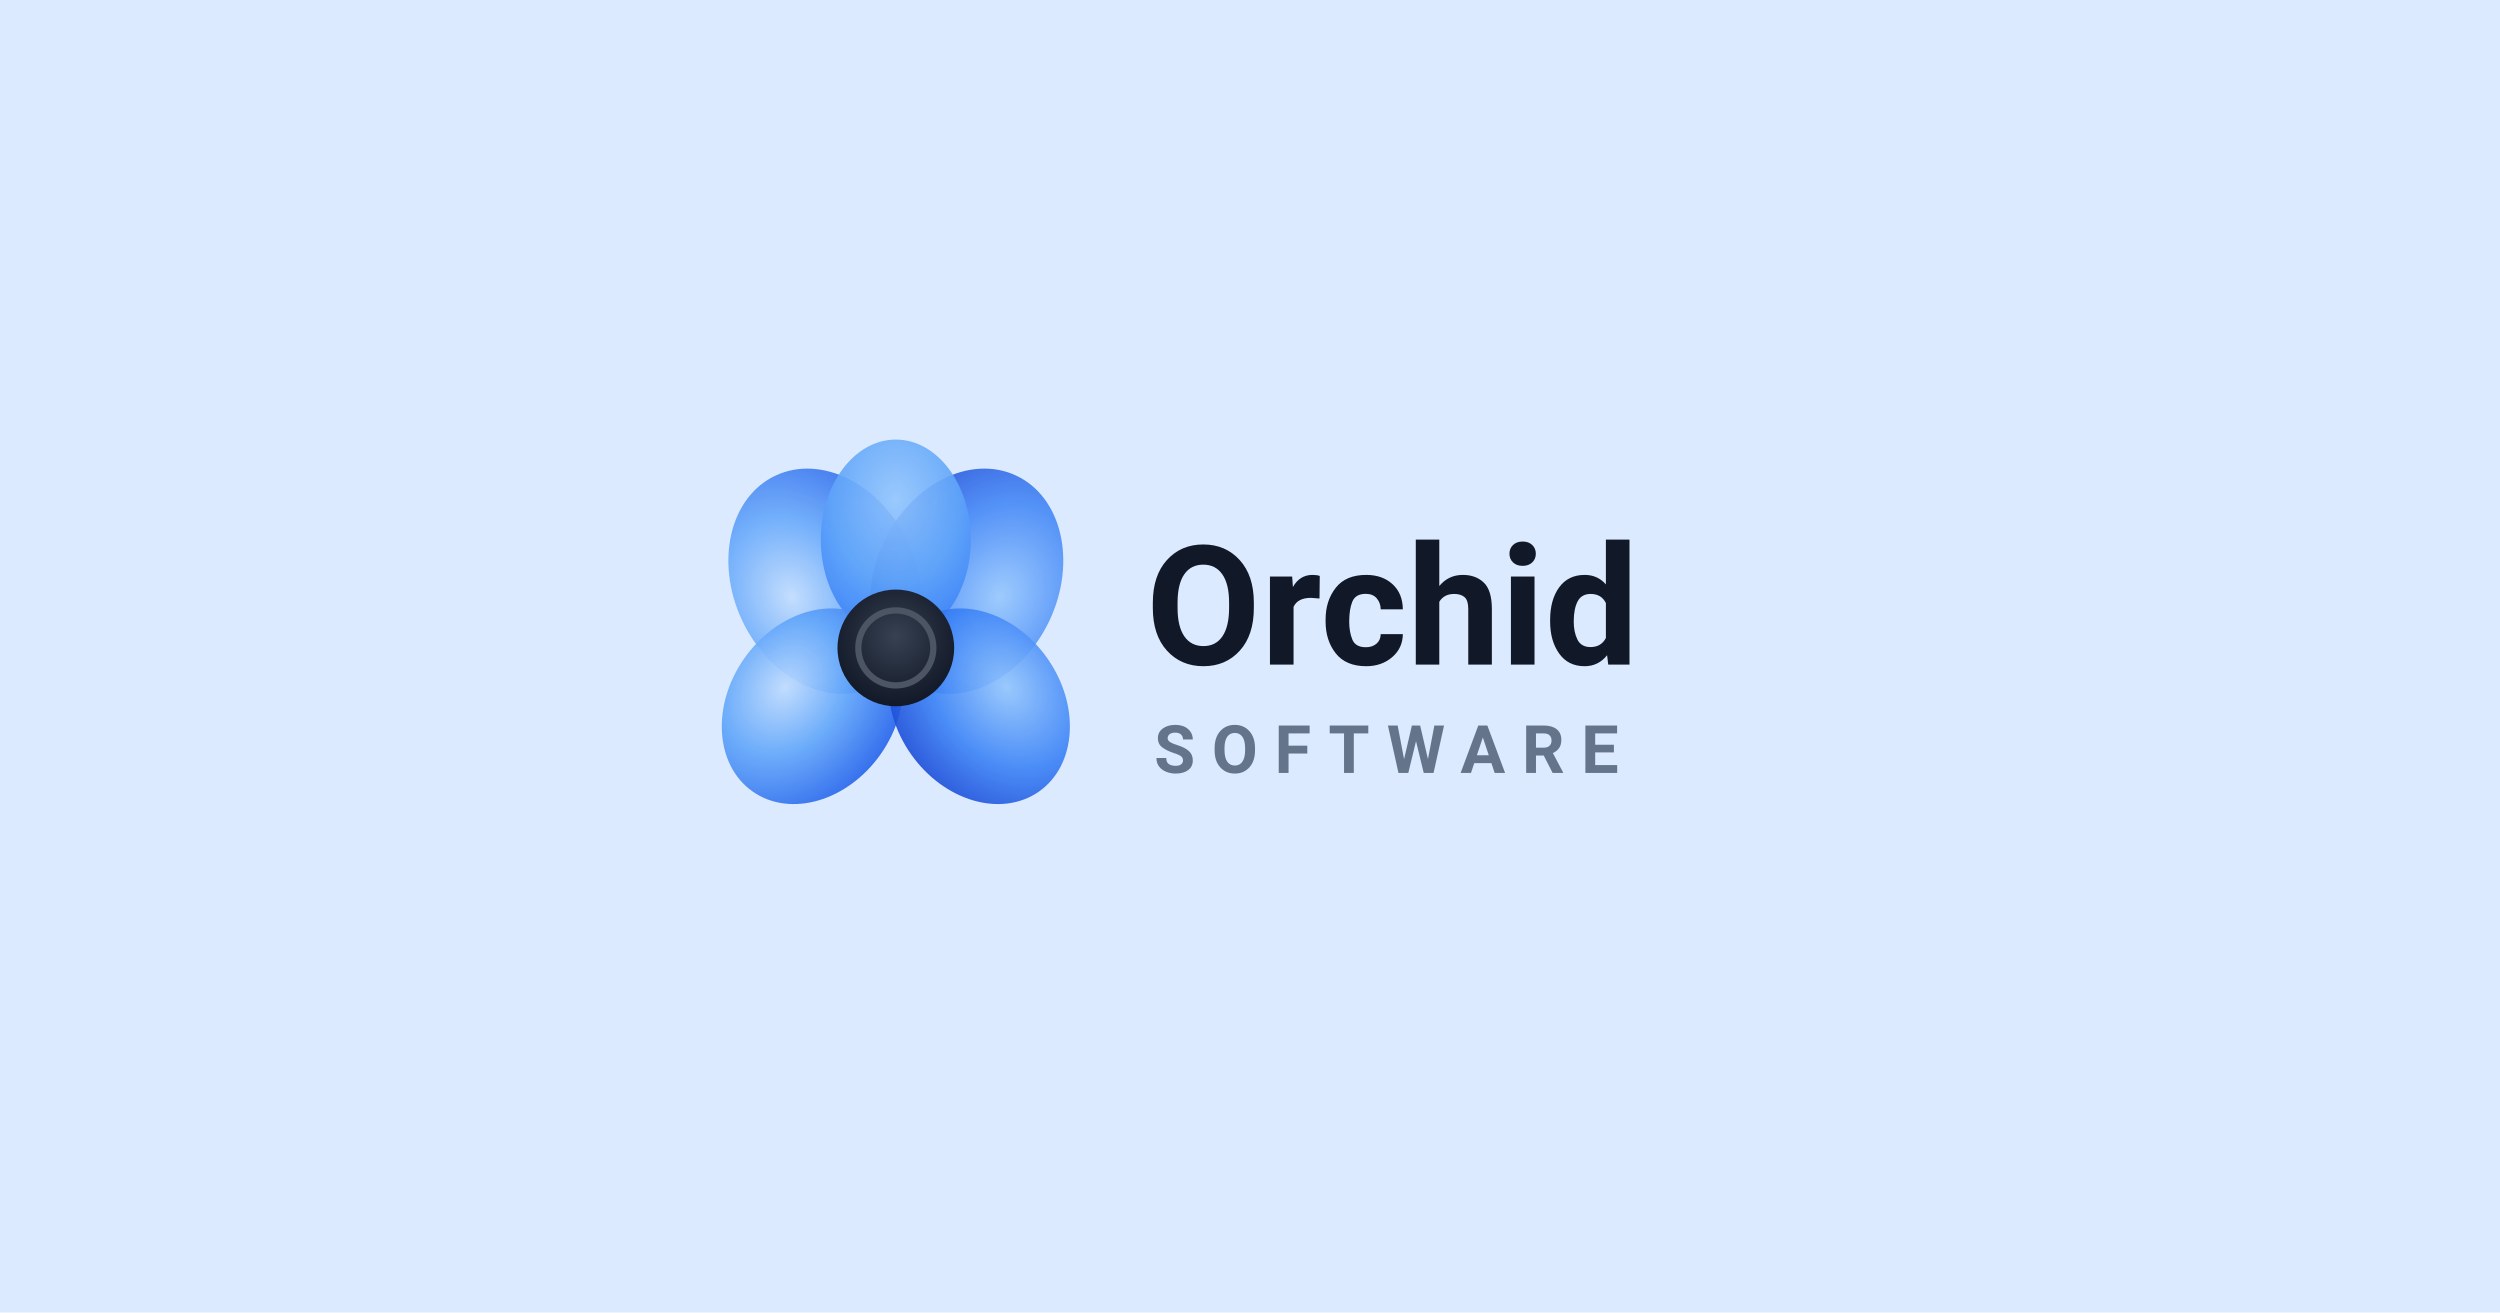
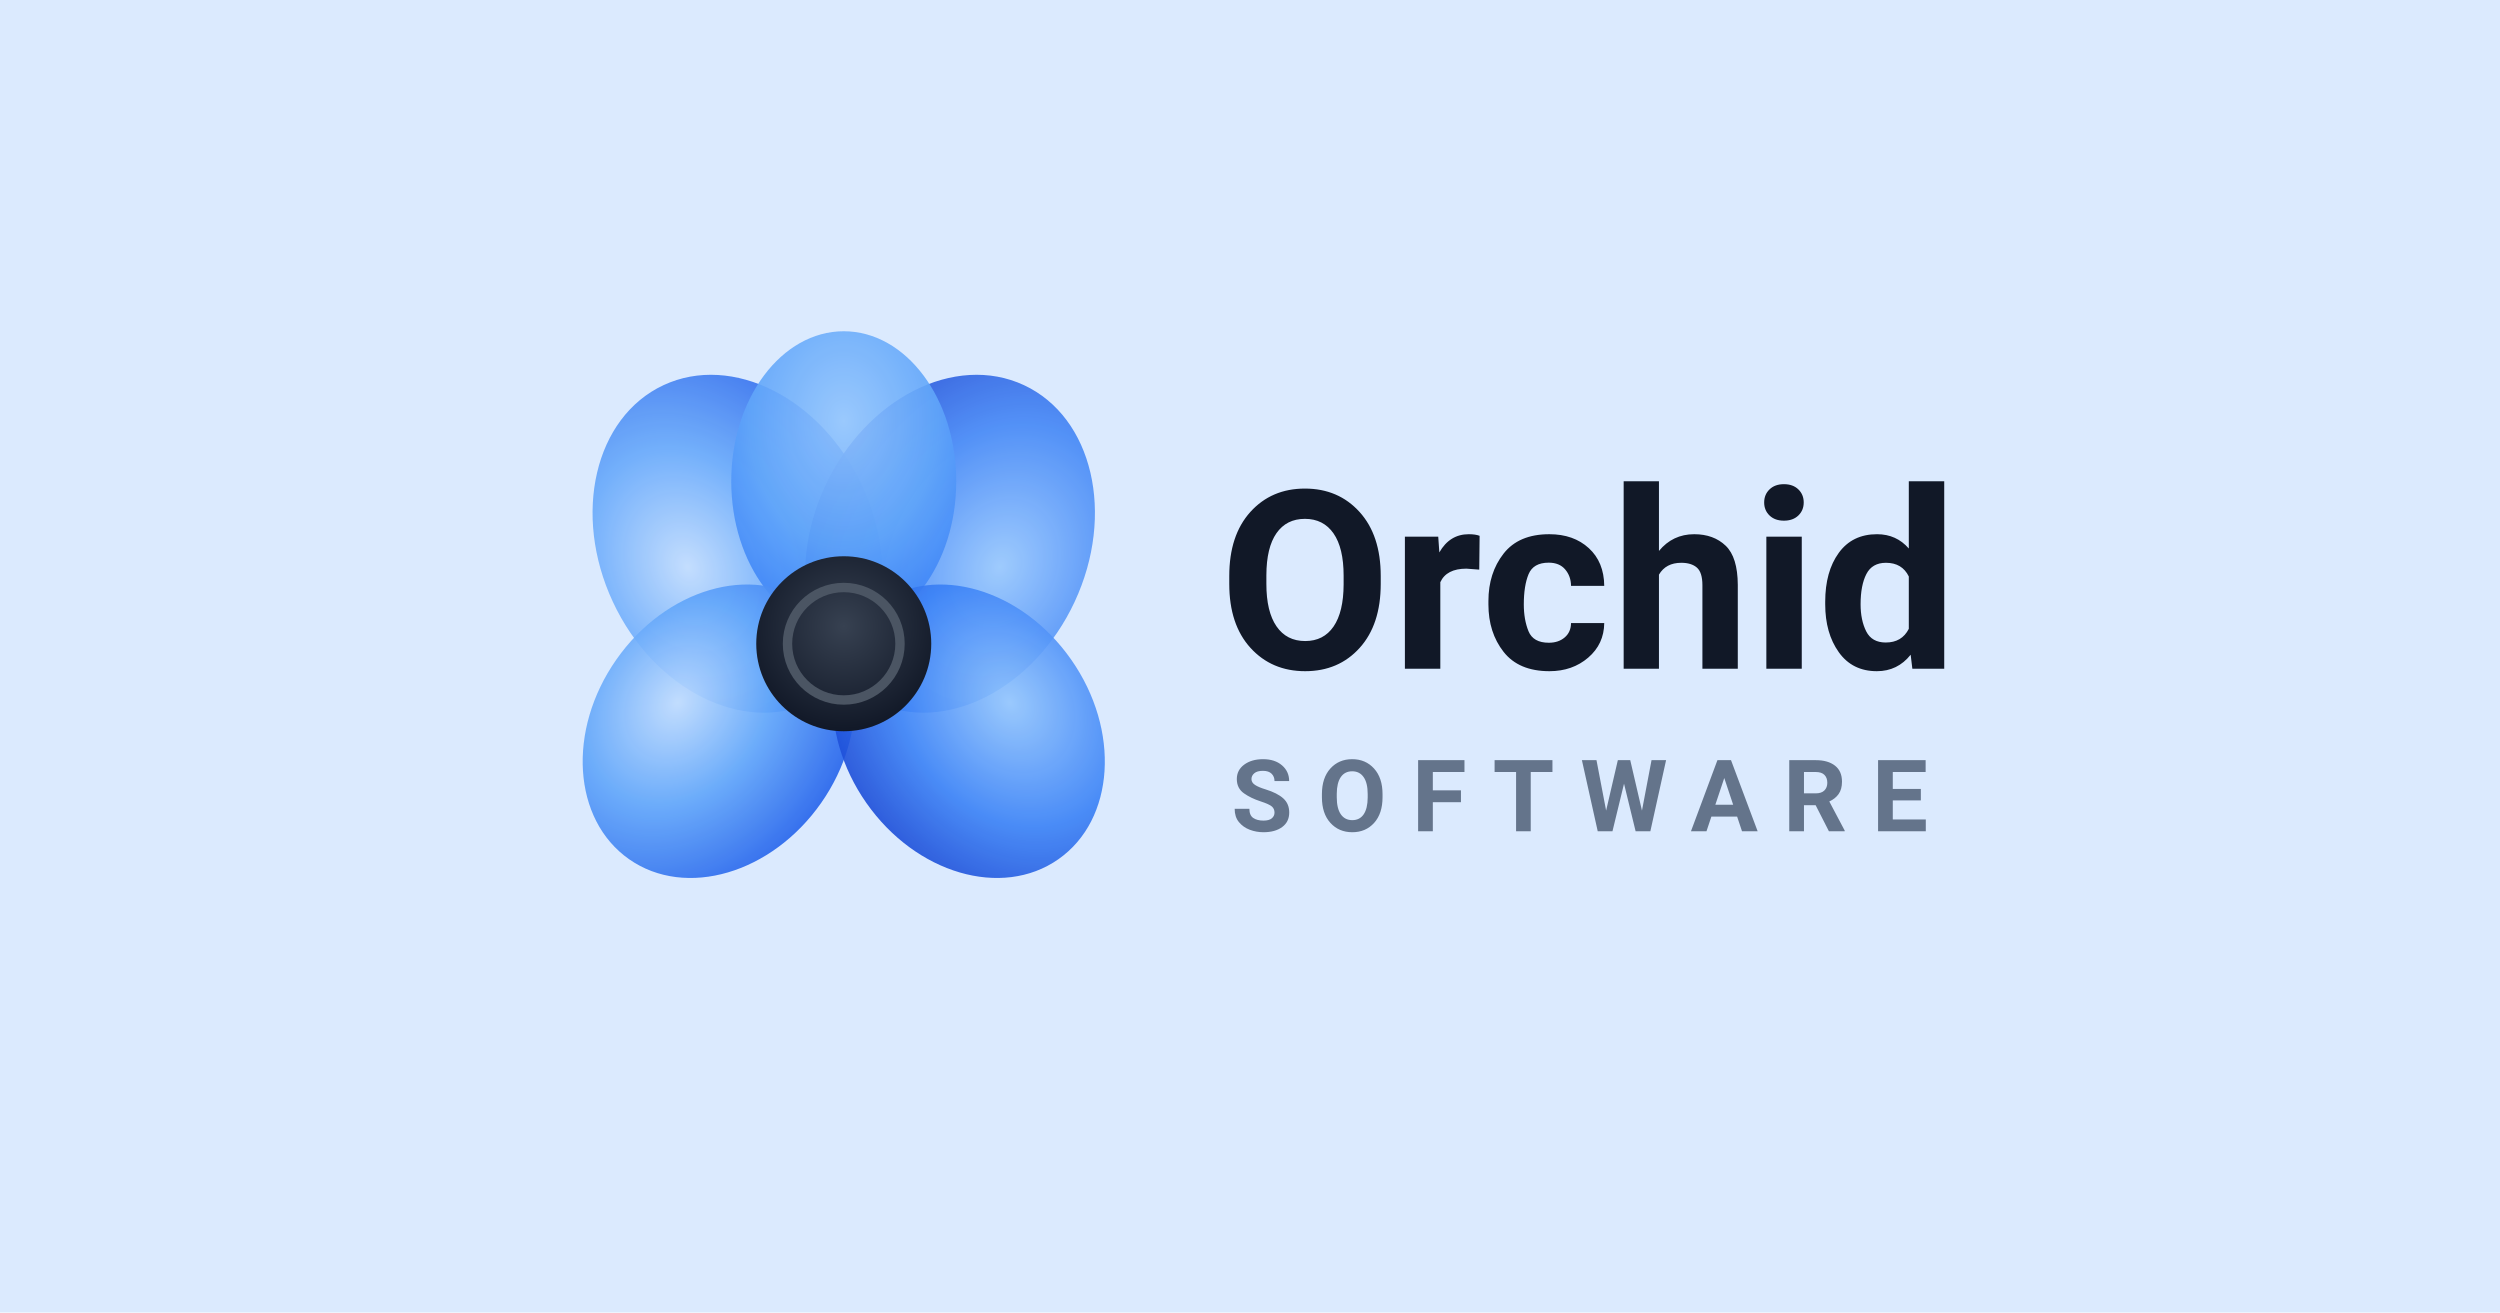
<svg xmlns="http://www.w3.org/2000/svg" width="1200" height="630" viewBox="0 0 1200 630" fill="none">
  <defs>
    <radialGradient id="petal1Grad" cx="50%" cy="30%" r="70%">
      <stop offset="0%" style="stop-color:#93C5FD" />
      <stop offset="60%" style="stop-color:#60A5FA" />
      <stop offset="100%" style="stop-color:#3B82F6" />
    </radialGradient>
    <radialGradient id="petal2Grad" cx="30%" cy="50%" r="70%">
      <stop offset="0%" style="stop-color:#BFDBFE" />
      <stop offset="50%" style="stop-color:#60A5FA" />
      <stop offset="100%" style="stop-color:#2563EB" />
    </radialGradient>
    <radialGradient id="petal3Grad" cx="70%" cy="50%" r="70%">
      <stop offset="0%" style="stop-color:#93C5FD" />
      <stop offset="60%" style="stop-color:#3B82F6" />
      <stop offset="100%" style="stop-color:#1D4ED8" />
    </radialGradient>
    <radialGradient id="centerGrad" cx="50%" cy="40%" r="60%">
      <stop offset="0%" style="stop-color:#374151" />
      <stop offset="100%" style="stop-color:#111827" />
    </radialGradient>
  </defs>
  <rect width="1200" height="630" fill="#dbeafe" />
-   <g transform="translate(340, 215)">
-     <g transform="scale(2)">
+   <g transform="translate(270, 165)">
+     <g transform="scale(3)">
      <ellipse cx="28" cy="32" rx="22" ry="28" fill="url(#petal2Grad)" opacity="0.85" transform="rotate(-25, 28, 32)" />
      <ellipse cx="62" cy="32" rx="22" ry="28" fill="url(#petal3Grad)" opacity="0.85" transform="rotate(25, 62, 32)" />
      <ellipse cx="45" cy="22" rx="18" ry="24" fill="url(#petal1Grad)" opacity="0.9" />
      <ellipse cx="25" cy="62" rx="20" ry="25" fill="url(#petal2Grad)" opacity="0.9" transform="rotate(35, 25, 62)" />
      <ellipse cx="65" cy="62" rx="20" ry="25" fill="url(#petal3Grad)" opacity="0.9" transform="rotate(-35, 65, 62)" />
      <circle cx="45" cy="48" r="14" fill="url(#centerGrad)" />
      <circle cx="45" cy="48" r="9" fill="none" stroke="#4B5563" stroke-width="1.5" />
    </g>
-     <text x="210" y="104" font-family="system-ui, -apple-system, BlinkMacSystemFont, 'Segoe UI', Roboto, sans-serif" font-size="80" font-weight="700" fill="#111827">Orchid</text>
-     <text x="214" y="156" font-family="system-ui, -apple-system, BlinkMacSystemFont, 'Segoe UI', Roboto, sans-serif" font-size="32" font-weight="600" letter-spacing="8" fill="#64748b">SOFTWARE</text>
+     <text x="315" y="156" font-family="system-ui, -apple-system, BlinkMacSystemFont, 'Segoe UI', Roboto, sans-serif" font-size="120" font-weight="700" fill="#111827">Orchid</text>
+     <text x="321" y="234" font-family="system-ui, -apple-system, BlinkMacSystemFont, 'Segoe UI', Roboto, sans-serif" font-size="48" font-weight="600" letter-spacing="12" fill="#64748b">SOFTWARE</text>
  </g>
</svg>
